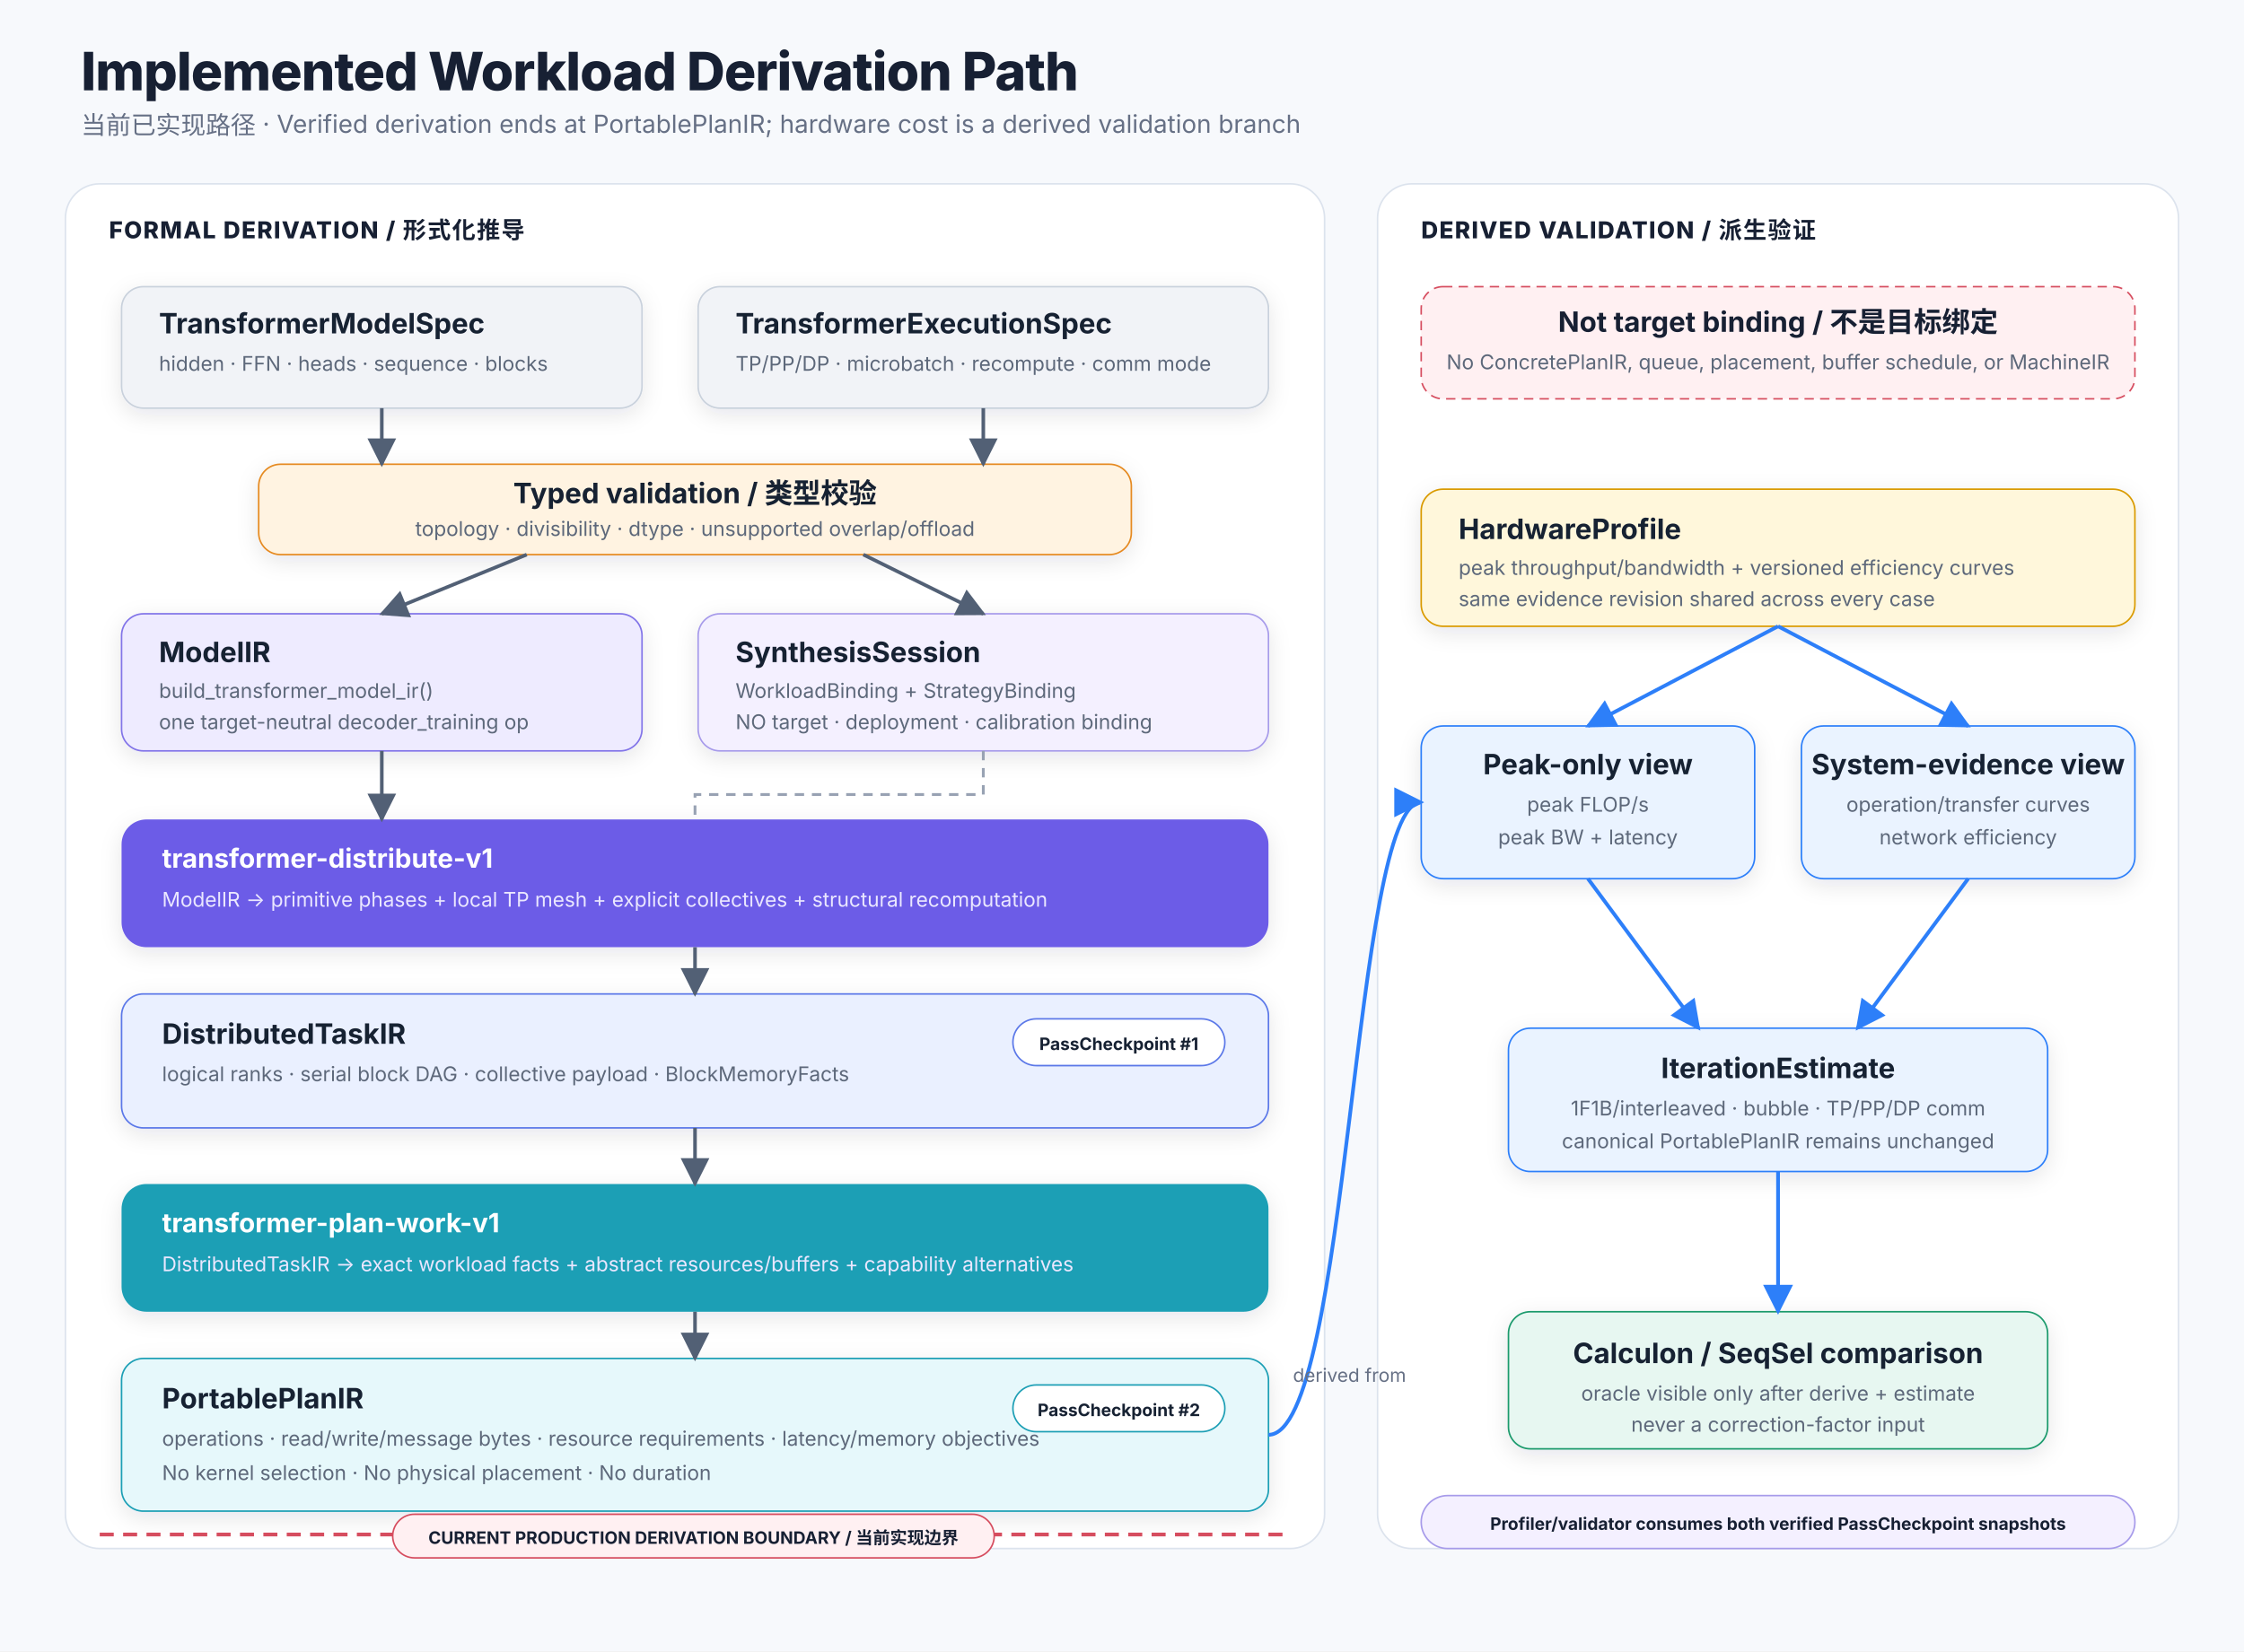
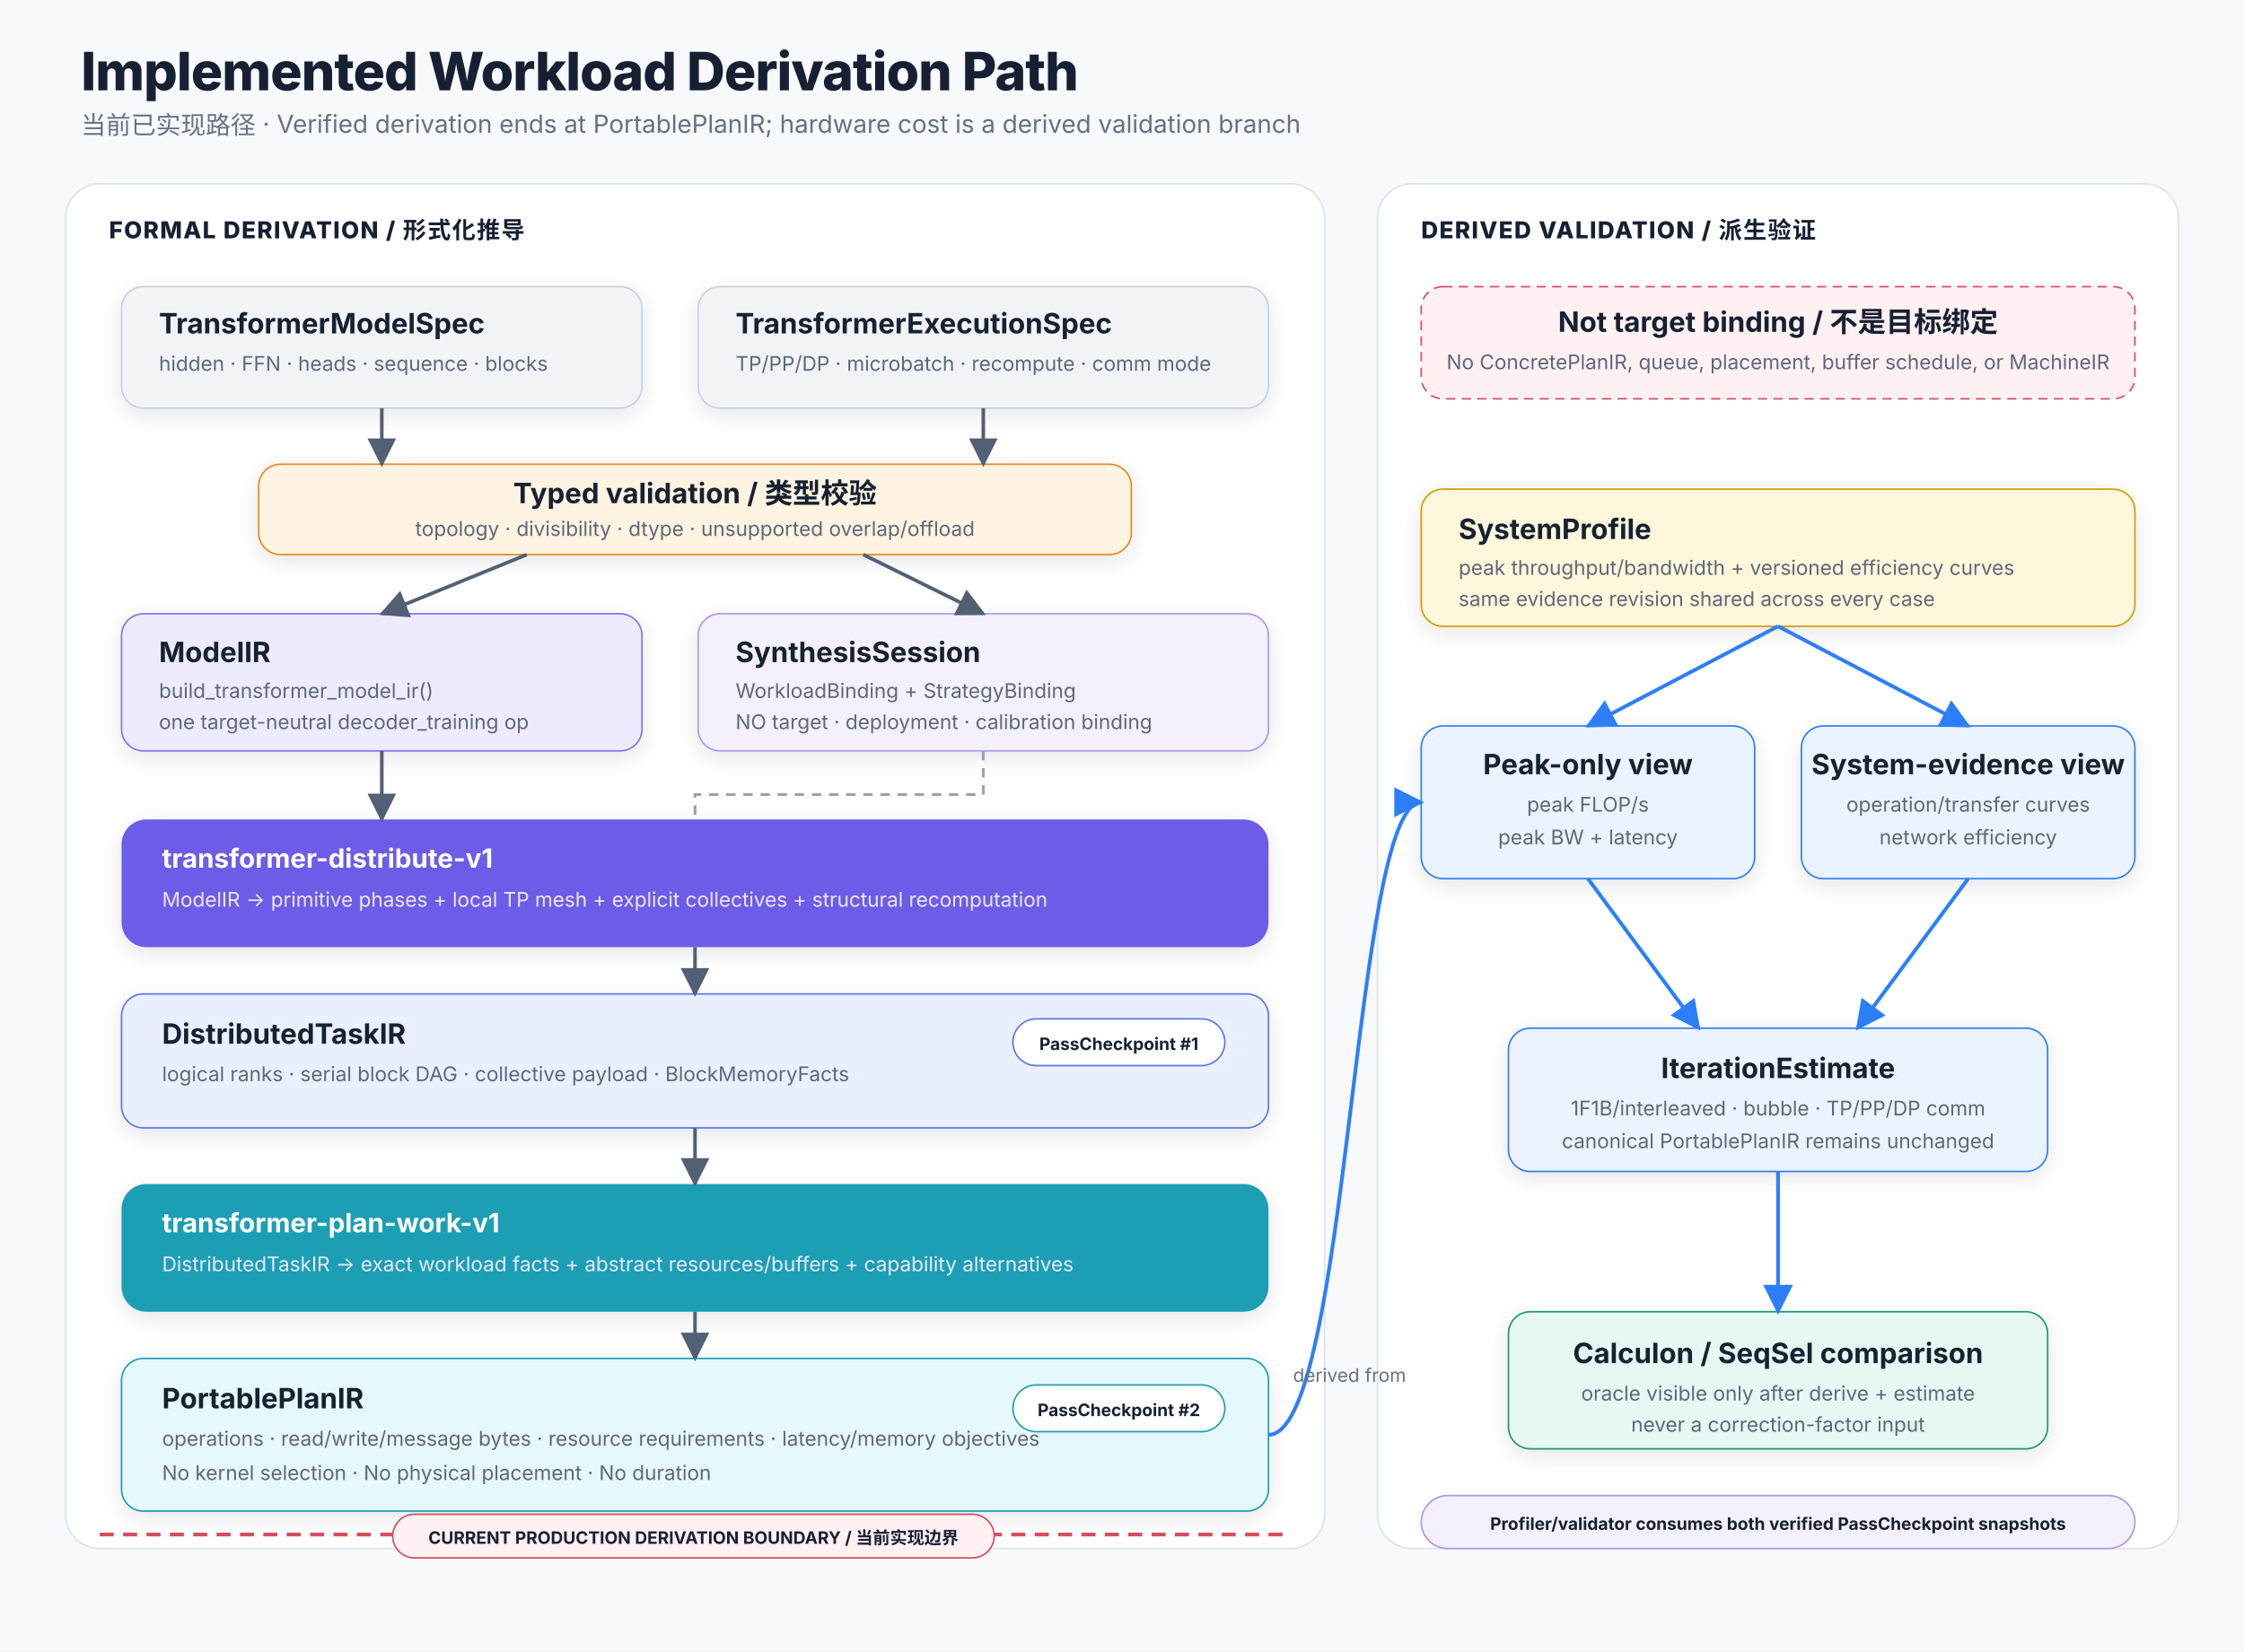
<svg xmlns="http://www.w3.org/2000/svg" width="1440" height="1060" viewBox="0 0 1440 1060" role="img" aria-labelledby="title desc">
  <defs>
    <filter id="shadow" x="-20%" y="-20%" width="140%" height="150%">
      <feDropShadow dx="0" dy="4" stdDeviation="7" flood-color="#172033" flood-opacity="0.10" />
    </filter>
    <marker id="arrow" viewBox="0 0 10 10" refX="9" refY="5" markerWidth="8" markerHeight="8" orient="auto-start-reverse">
      <path d="M0 0 L10 5 L0 10 z" fill="#526075" />
    </marker>
    <marker id="arrowBlue" viewBox="0 0 10 10" refX="9" refY="5" markerWidth="8" markerHeight="8" orient="auto-start-reverse">
      <path d="M0 0 L10 5 L0 10 z" fill="#2D7FF9" />
    </marker>
    <style>
      text { font-family: Inter, -apple-system, BlinkMacSystemFont, "Segoe UI", "PingFang SC", "Microsoft YaHei", sans-serif; fill:#172033; }
      .title { font-size:34px; font-weight:760; letter-spacing:-0.5px; }
      .subtitle { font-size:16px; fill:#667085; }
      .section { font-size:15px; font-weight:760; letter-spacing:0.8px; }
      .box-title { font-size:18px; font-weight:730; }
      .box-sub { font-size:13px; fill:#5D687A; }
      .pass-name { font-size:17px; font-weight:750; fill:#FFFFFF; }
      .pass-sub { font-size:13px; fill:#EAE7FF; }
      .small { font-size:12px; fill:#667085; }
      .pill { font-size:11px; font-weight:720; }
      .arrow { fill:none; stroke:#526075; stroke-width:2.3; marker-end:url(#arrow); }
      .arrow-blue { fill:none; stroke:#2D7FF9; stroke-width:2.4; marker-end:url(#arrowBlue); }
      .dash { fill:none; stroke:#98A2B3; stroke-width:1.8; stroke-dasharray:6 5; }
    </style>
  </defs>
  <rect width="1440" height="1060" fill="#F7F9FC" />
  <text x="52" y="58" class="title">Implemented Workload Derivation Path</text>
  <text x="52" y="86" class="subtitle">当前已实现路径 · Verified derivation ends at PortablePlanIR; hardware cost is a derived validation branch</text>
  <rect x="42" y="118" width="808" height="876" rx="22" fill="#FFFFFF" stroke="#DCE3ED" />
  <rect x="884" y="118" width="514" height="876" rx="22" fill="#FFFFFF" stroke="#DCE3ED" />
  <text x="70" y="153" class="section" fill="#5B46D6">FORMAL DERIVATION / 形式化推导</text>
  <text x="912" y="153" class="section" fill="#2D7FF9">DERIVED VALIDATION / 派生验证</text>
  <g filter="url(#shadow)">
    <rect x="78" y="184" width="334" height="78" rx="14" fill="#F1F3F7" stroke="#C9D1DC" />
    <text x="102" y="214" class="box-title">TransformerModelSpec</text>
    <text x="102" y="238" class="box-sub">hidden · FFN · heads · sequence · blocks</text>
    <rect x="448" y="184" width="366" height="78" rx="14" fill="#F1F3F7" stroke="#C9D1DC" />
    <text x="472" y="214" class="box-title">TransformerExecutionSpec</text>
    <text x="472" y="238" class="box-sub">TP/PP/DP · microbatch · recompute · comm mode</text>
    <rect x="166" y="298" width="560" height="58" rx="14" fill="#FFF3E1" stroke="#E58A20" />
    <text x="446" y="323" text-anchor="middle" class="box-title">Typed validation / 类型校验</text>
    <text x="446" y="344" text-anchor="middle" class="box-sub">topology · divisibility · dtype · unsupported overlap/offload</text>
    <rect x="78" y="394" width="334" height="88" rx="14" fill="#EEEBFF" stroke="#8274E8" />
    <text x="102" y="425" class="box-title">ModelIR</text>
    <text x="102" y="448" class="box-sub">build_transformer_model_ir()</text>
    <text x="102" y="468" class="box-sub">one target-neutral decoder_training op</text>
    <rect x="448" y="394" width="366" height="88" rx="14" fill="#F4F0FF" stroke="#A79BEA" />
    <text x="472" y="425" class="box-title">SynthesisSession</text>
    <text x="472" y="448" class="box-sub">WorkloadBinding + StrategyBinding</text>
    <text x="472" y="468" class="box-sub">NO target · deployment · calibration binding</text>
  </g>
  <path d="M245 262 L245 298" class="arrow" />
  <path d="M631 262 L631 298" class="arrow" />
  <path d="M338 356 L245 394" class="arrow" />
  <path d="M554 356 L631 394" class="arrow" />
  <g filter="url(#shadow)">
    <rect x="78" y="526" width="736" height="82" rx="16" fill="#6C5CE7" />
    <text x="104" y="557" class="pass-name">transformer-distribute-v1</text>
    <text x="104" y="582" class="pass-sub">ModelIR → primitive phases + local TP mesh + explicit collectives + structural recomputation</text>
    <rect x="78" y="638" width="736" height="86" rx="14" fill="#EAF0FF" stroke="#5B78E8" />
    <text x="104" y="670" class="box-title">DistributedTaskIR</text>
    <text x="104" y="694" class="box-sub">logical ranks · serial block DAG · collective payload · BlockMemoryFacts</text>
    <rect x="650" y="654" width="136" height="30" rx="15" fill="#FFFFFF" stroke="#5B78E8" />
    <text x="718" y="674" text-anchor="middle" class="pill" fill="#3E5FCB">PassCheckpoint #1</text>
    <rect x="78" y="760" width="736" height="82" rx="16" fill="#1E9FB5" />
    <text x="104" y="791" class="pass-name">transformer-plan-work-v1</text>
    <text x="104" y="816" class="pass-sub">DistributedTaskIR → exact workload facts + abstract resources/buffers + capability alternatives</text>
    <rect x="78" y="872" width="736" height="98" rx="14" fill="#E6F8FB" stroke="#1E9FB5" />
    <text x="104" y="904" class="box-title">PortablePlanIR</text>
    <text x="104" y="928" class="box-sub">operations · read/write/message bytes · resource requirements · latency/memory objectives</text>
    <text x="104" y="950" class="box-sub">No kernel selection · No physical placement · No duration</text>
    <rect x="650" y="889" width="136" height="30" rx="15" fill="#FFFFFF" stroke="#1E9FB5" />
    <text x="718" y="909" text-anchor="middle" class="pill" fill="#147F91">PassCheckpoint #2</text>
  </g>
  <path d="M245 482 L245 526" class="arrow" />
  <path d="M631 482 L631 510 L446 510 L446 526" class="dash" />
  <path d="M446 608 L446 638" class="arrow" />
  <path d="M446 724 L446 760" class="arrow" />
  <path d="M446 842 L446 872" class="arrow" />
  <line x1="64" y1="985" x2="828" y2="985" stroke="#D64D5F" stroke-width="2.4" stroke-dasharray="9 6" />
  <rect x="252" y="972" width="386" height="28" rx="14" fill="#FFF0F2" stroke="#D64D5F" />
  <text x="445" y="991" text-anchor="middle" class="pill" fill="#B63849">CURRENT PRODUCTION DERIVATION BOUNDARY / 当前实现边界</text>
  <rect x="912" y="184" width="458" height="72" rx="14" fill="#FFF0F2" stroke="#D64D5F" stroke-dasharray="6 4" />
  <text x="1141" y="213" text-anchor="middle" class="box-title" fill="#B63849">Not target binding / 不是目标绑定</text>
  <text x="1141" y="237" text-anchor="middle" class="box-sub">No ConcretePlanIR, queue, placement, buffer schedule, or MachineIR</text>
  <g filter="url(#shadow)">
    <rect x="912" y="314" width="458" height="88" rx="14" fill="#FFF7DB" stroke="#D99A00" />
-     <text x="936" y="346" class="box-title">HardwareProfile</text>
+     <text x="936" y="346" class="box-title">SystemProfile</text>
    <text x="936" y="369" class="box-sub">peak throughput/bandwidth + versioned efficiency curves</text>
    <text x="936" y="389" class="box-sub">same evidence revision shared across every case</text>
    <rect x="912" y="466" width="214" height="98" rx="14" fill="#EAF3FF" stroke="#2D7FF9" />
    <text x="1019" y="497" text-anchor="middle" class="box-title">Peak-only view</text>
    <text x="1019" y="521" text-anchor="middle" class="box-sub">peak FLOP/s</text>
    <text x="1019" y="542" text-anchor="middle" class="box-sub">peak BW + latency</text>
    <rect x="1156" y="466" width="214" height="98" rx="14" fill="#EAF3FF" stroke="#2D7FF9" />
    <text x="1263" y="497" text-anchor="middle" class="box-title">System-evidence view</text>
    <text x="1263" y="521" text-anchor="middle" class="box-sub">operation/transfer curves</text>
    <text x="1263" y="542" text-anchor="middle" class="box-sub">network efficiency</text>
    <rect x="968" y="660" width="346" height="92" rx="14" fill="#EAF3FF" stroke="#2D7FF9" />
    <text x="1141" y="692" text-anchor="middle" class="box-title">IterationEstimate</text>
    <text x="1141" y="716" text-anchor="middle" class="box-sub">1F1B/interleaved · bubble · TP/PP/DP comm</text>
    <text x="1141" y="737" text-anchor="middle" class="box-sub">canonical PortablePlanIR remains unchanged</text>
    <rect x="968" y="842" width="346" height="88" rx="14" fill="#E7F7F1" stroke="#1B9A6C" />
    <text x="1141" y="875" text-anchor="middle" class="box-title">Calculon / SeqSel comparison</text>
    <text x="1141" y="899" text-anchor="middle" class="box-sub">oracle visible only after derive + estimate</text>
    <text x="1141" y="919" text-anchor="middle" class="box-sub">never a correction-factor input</text>
  </g>
  <path d="M1141 402 L1019 466" class="arrow-blue" />
  <path d="M1141 402 L1263 466" class="arrow-blue" />
  <path d="M1019 564 L1090 660" class="arrow-blue" />
  <path d="M1263 564 L1192 660" class="arrow-blue" />
  <path d="M1141 752 L1141 842" class="arrow-blue" />
  <path d="M814 921 C866 921 868 515 912 515" class="arrow-blue" />
  <text x="866" y="887" text-anchor="middle" class="small">derived from</text>
  <rect x="912" y="960" width="458" height="34" rx="17" fill="#F4F0FF" stroke="#A79BEA" />
  <text x="1141" y="982" text-anchor="middle" class="pill" fill="#5B46D6">Profiler/validator consumes both verified PassCheckpoint snapshots</text>
</svg>
